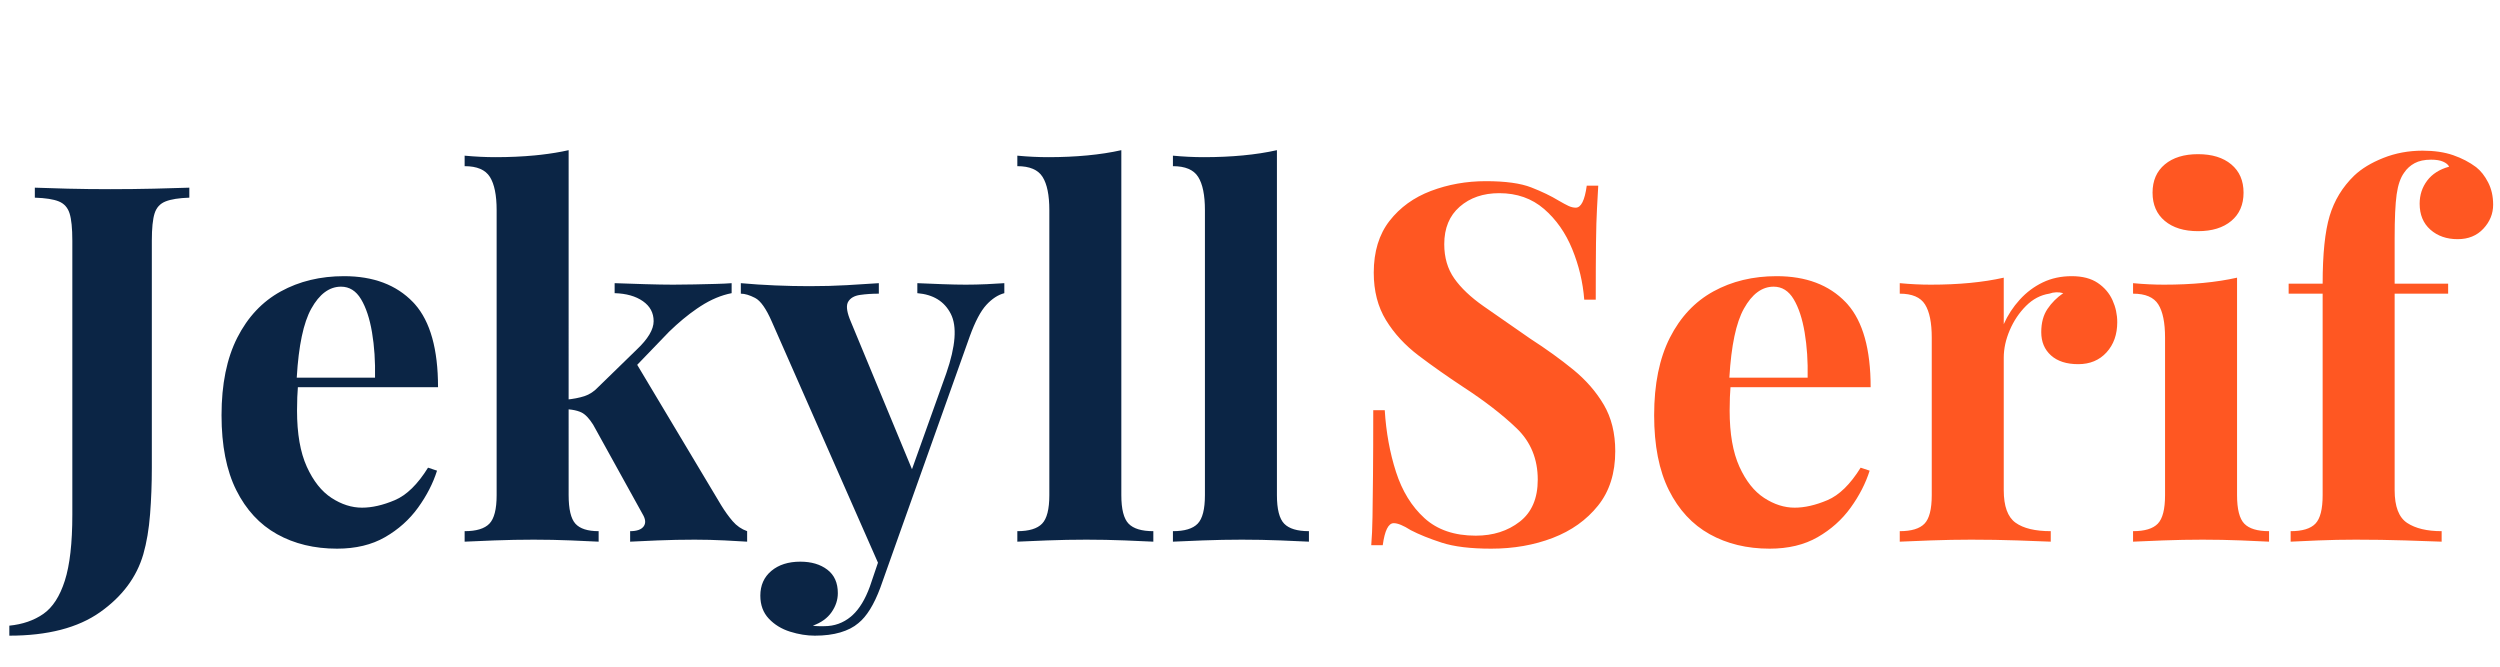
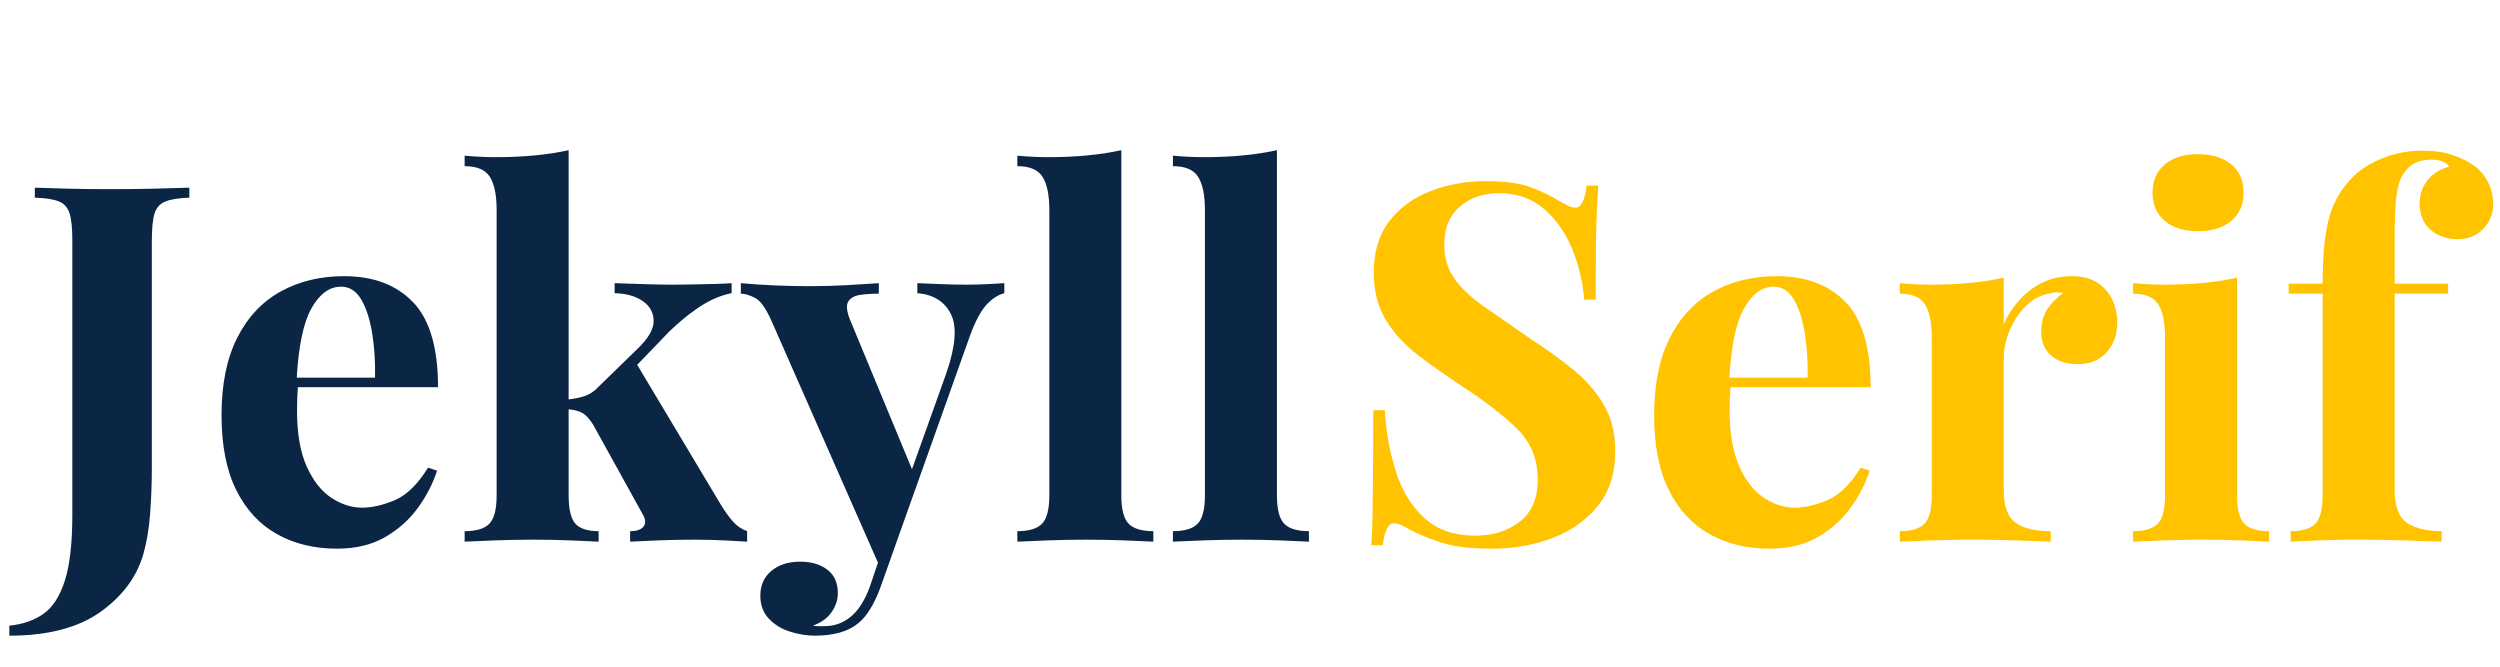
<svg xmlns="http://www.w3.org/2000/svg" width="240px" height="64px" viewBox="0 0 240 64" version="1.1">
  <g id="Page-1" stroke="none" stroke-width="1" fill="none" fill-rule="evenodd">
    <g id="logo" transform="translate(2, 0)" fill-rule="nonzero">
      <path id="Jekyll" fill="#0B2545" d="M-1.104,61.024 C2.576,61.024 5.48,60.272 7.608,58.768 C9.736,57.264 11.12,55.408 11.76,53.2 C12.08,52.08 12.296,50.8 12.408,49.36 C12.52,47.92 12.576,46.44 12.576,44.92 L12.576,44.92 L12.576,23.104 C12.576,21.92 12.664,21.048 12.84,20.488 C13.016,19.928 13.368,19.544 13.896,19.336 C14.424,19.128 15.184,19.008 16.176,18.976 L16.176,18.976 L16.176,18.016 C15.28,18.048 14.152,18.08 12.792,18.112 C11.432,18.144 10.032,18.16 8.592,18.16 C7.152,18.16 5.784,18.144 4.488,18.112 C3.192,18.08 2.144,18.048 1.344,18.016 L1.344,18.016 L1.344,18.976 C2.368,19.008 3.136,19.128 3.648,19.336 C4.16,19.544 4.504,19.928 4.68,20.488 C4.856,21.048 4.944,21.92 4.944,23.104 L4.944,23.104 L4.944,49.408 C4.944,52.128 4.704,54.24 4.224,55.744 C3.744,57.248 3.056,58.312 2.16,58.936 C1.264,59.56 0.176,59.936 -1.104,60.064 L-1.104,60.064 L-1.104,61.024 Z M30.355,52.672 C32.147,52.672 33.683,52.304 34.963,51.568 C36.243,50.832 37.299,49.888 38.131,48.736 C38.963,47.584 39.571,46.4 39.955,45.184 L39.955,45.184 L39.091,44.896 C38.099,46.496 37.035,47.536 35.899,48.016 C34.763,48.496 33.715,48.736 32.755,48.736 C31.763,48.736 30.787,48.424 29.827,47.8 C28.867,47.176 28.075,46.176 27.451,44.8 C26.827,43.424 26.515,41.632 26.515,39.424 C26.515,38.976 26.523,38.544 26.539,38.128 C26.555,37.712 26.579,37.312 26.611,36.928 L26.593,37.168 L40.051,37.168 C40.051,33.532 39.309,30.875 37.826,29.197 L37.651,29.008 C36.051,27.344 33.843,26.512 31.027,26.512 C28.755,26.512 26.731,27 24.955,27.976 C23.179,28.952 21.787,30.432 20.779,32.416 C19.771,34.4 19.267,36.88 19.267,39.856 C19.267,42.768 19.739,45.168 20.683,47.056 C21.627,48.944 22.931,50.352 24.595,51.28 C26.259,52.208 28.179,52.672 30.355,52.672 Z M26.49,36.22 C26.669,33.175 27.133,30.979 27.883,29.632 C28.667,28.224 29.619,27.52 30.739,27.52 C31.539,27.52 32.179,27.92 32.659,28.72 C33.139,29.52 33.491,30.584 33.715,31.912 C33.939,33.24 34.035,34.688 34.003,36.256 L34.003,36.256 L26.487,36.256 L26.49,36.22 Z M69.725,52 L69.725,50.992 C69.181,50.8 68.717,50.48 68.333,50.032 C67.949,49.584 67.581,49.072 67.229,48.496 L67.229,48.496 L59.172,35.023 L62.237,31.84 C63.133,30.972 64.016,30.239 64.888,29.64 L65.261,29.392 C66.253,28.752 67.245,28.336 68.237,28.144 L68.237,28.144 L68.237,27.184 C67.853,27.216 67.341,27.24 66.701,27.256 C66.061,27.272 65.381,27.288 64.661,27.304 C63.941,27.32 63.261,27.328 62.621,27.328 C61.885,27.328 60.989,27.312 59.933,27.28 C58.877,27.248 57.901,27.216 57.005,27.184 L57.005,27.184 L57.005,28.144 C58.125,28.176 59.029,28.432 59.717,28.912 C60.405,29.392 60.749,30.032 60.749,30.832 C60.749,31.632 60.205,32.544 59.117,33.568 L59.117,33.568 L55.469,37.12 C55.053,37.568 54.597,37.872 54.101,38.032 C53.605,38.192 53.021,38.304 52.349,38.368 L52.588,38.342 L52.589,14.416 C51.762,14.603 50.869,14.75 49.909,14.859 L49.325,14.92 C48.141,15.032 46.893,15.088 45.581,15.088 C44.621,15.088 43.629,15.04 42.605,14.944 L42.605,14.944 L42.605,15.952 C43.789,15.952 44.597,16.296 45.029,16.984 C45.461,17.672 45.677,18.736 45.677,20.176 L45.677,20.176 L45.677,47.536 C45.677,48.88 45.445,49.792 44.981,50.272 C44.517,50.752 43.725,50.992 42.605,50.992 L42.605,50.992 L42.605,52 C43.245,51.968 44.197,51.928 45.461,51.88 C46.725,51.832 47.981,51.808 49.229,51.808 C50.445,51.808 51.637,51.832 52.805,51.88 C53.973,51.928 54.861,51.968 55.469,52 L55.469,52 L55.469,50.992 C54.413,50.992 53.669,50.752 53.237,50.272 C52.805,49.792 52.589,48.88 52.589,47.536 L52.589,47.536 L52.588,39.298 L52.602,39.298 C53.012,39.336 53.36,39.41 53.648,39.521 L53.813,39.592 C54.181,39.768 54.557,40.16 54.941,40.768 L54.941,40.768 L59.693,49.36 C59.981,49.84 60.013,50.232 59.789,50.536 C59.565,50.84 59.133,50.992 58.493,50.992 L58.493,50.992 L58.493,52 C59.069,51.968 59.949,51.928 61.133,51.88 C62.317,51.832 63.501,51.808 64.685,51.808 C65.645,51.808 66.605,51.832 67.565,51.88 C68.525,51.928 69.245,51.968 69.725,52 L69.725,52 Z M76.224,61.024 C77.152,61.024 77.968,60.92 78.672,60.712 C79.376,60.504 79.952,60.208 80.4,59.824 C81.2,59.184 81.904,58.048 82.512,56.416 L82.512,56.416 L84.336,51.28 L91.104,32.272 C91.616,30.864 92.144,29.864 92.688,29.272 C93.232,28.68 93.808,28.304 94.416,28.144 L94.416,28.144 L94.416,27.184 C94,27.216 93.44,27.248 92.736,27.28 C92.032,27.312 91.36,27.328 90.72,27.328 C90.08,27.328 89.328,27.312 88.464,27.28 C87.6,27.248 86.8,27.216 86.064,27.184 L86.064,27.184 L86.064,28.144 C87.6,28.272 88.672,28.936 89.28,30.136 C89.888,31.336 89.744,33.232 88.848,35.824 L88.848,35.824 L85.55,45.046 L79.68,30.88 C79.325,30.053 79.223,29.451 79.373,29.074 L79.416,28.984 C79.624,28.616 80.008,28.392 80.568,28.312 C81.128,28.232 81.728,28.192 82.368,28.192 L82.368,28.192 L82.368,27.184 C81.408,27.248 80.384,27.312 79.296,27.376 C78.208,27.44 77.008,27.472 75.696,27.472 C74.64,27.472 73.544,27.448 72.408,27.4 C71.272,27.352 70.176,27.28 69.12,27.184 L69.12,27.184 L69.12,28.192 C69.504,28.192 69.96,28.328 70.488,28.6 C71.016,28.872 71.552,29.632 72.096,30.88 L72.096,30.88 L82.285,54.018 L81.504,56.32 C81.061,57.531 80.509,58.442 79.847,59.053 L79.68,59.2 C78.944,59.808 78.096,60.112 77.136,60.112 L77.136,60.112 L76.608,60.112 C76.384,60.112 76.192,60.096 76.032,60.064 C76.832,59.776 77.432,59.344 77.832,58.768 C78.232,58.192 78.432,57.584 78.432,56.944 C78.432,55.952 78.096,55.2 77.424,54.688 C76.752,54.176 75.888,53.92 74.832,53.92 C73.68,53.92 72.752,54.216 72.048,54.808 C71.344,55.4 70.992,56.192 70.992,57.184 C70.992,58.08 71.264,58.816 71.808,59.392 C72.352,59.968 73.032,60.384 73.848,60.64 C74.664,60.896 75.456,61.024 76.224,61.024 Z M108.72,52 L108.72,50.992 C107.6,50.992 106.808,50.752 106.344,50.272 C105.88,49.792 105.648,48.88 105.648,47.536 L105.648,47.536 L105.648,14.416 C104.656,14.64 103.568,14.808 102.384,14.92 C101.2,15.032 99.952,15.088 98.64,15.088 C97.68,15.088 96.688,15.04 95.664,14.944 L95.664,14.944 L95.664,15.952 C96.848,15.952 97.656,16.296 98.088,16.984 C98.52,17.672 98.736,18.736 98.736,20.176 L98.736,20.176 L98.736,47.536 C98.736,48.88 98.504,49.792 98.04,50.272 C97.576,50.752 96.784,50.992 95.664,50.992 L95.664,50.992 L95.664,52 C96.304,51.968 97.256,51.928 98.52,51.88 C99.784,51.832 101.04,51.808 102.288,51.808 C103.536,51.808 104.768,51.832 105.984,51.88 C107.2,51.928 108.112,51.968 108.72,52 L108.72,52 Z M123.657,52 L123.657,50.992 C122.537,50.992 121.745,50.752 121.281,50.272 C120.817,49.792 120.585,48.88 120.585,47.536 L120.585,47.536 L120.585,14.416 C119.593,14.64 118.505,14.808 117.321,14.92 C116.137,15.032 114.889,15.088 113.577,15.088 C112.617,15.088 111.625,15.04 110.601,14.944 L110.601,14.944 L110.601,15.952 C111.785,15.952 112.593,16.296 113.025,16.984 C113.457,17.672 113.673,18.736 113.673,20.176 L113.673,20.176 L113.673,47.536 C113.673,48.88 113.441,49.792 112.977,50.272 C112.513,50.752 111.721,50.992 110.601,50.992 L110.601,50.992 L110.601,52 C111.241,51.968 112.193,51.928 113.457,51.88 C114.721,51.832 115.977,51.808 117.225,51.808 C118.473,51.808 119.705,51.832 120.921,51.88 C122.137,51.928 123.049,51.968 123.657,52 L123.657,52 Z" />
-       <path id="Serif" fill="#FF5722" d="M141.16,52.672 C143.304,52.672 145.272,52.328 147.064,51.64 C148.856,50.952 150.304,49.92 151.408,48.544 C152.512,47.168 153.064,45.424 153.064,43.312 C153.064,41.584 152.696,40.096 151.96,38.848 C151.224,37.6 150.248,36.48 149.032,35.488 C147.816,34.496 146.44,33.504 144.904,32.512 C143.144,31.296 141.648,30.256 140.416,29.392 C139.184,28.528 138.248,27.64 137.608,26.728 C136.968,25.816 136.648,24.72 136.648,23.44 C136.648,21.904 137.144,20.704 138.136,19.84 C139.128,18.976 140.392,18.544 141.928,18.544 C143.624,18.544 145.056,19.048 146.224,20.056 C147.392,21.064 148.296,22.352 148.936,23.92 C149.576,25.488 149.96,27.104 150.088,28.768 L150.088,28.768 L151.192,28.768 C151.192,26.528 151.2,24.72 151.216,23.344 C151.232,21.968 151.264,20.856 151.312,20.008 C151.36,19.16 151.4,18.432 151.432,17.824 L151.432,17.824 L150.328,17.824 C150.136,19.232 149.784,19.936 149.272,19.936 C149.048,19.936 148.816,19.88 148.576,19.768 C148.336,19.656 148.024,19.488 147.64,19.264 C146.904,18.816 146.024,18.392 145,17.992 C143.976,17.592 142.52,17.392 140.632,17.392 C138.776,17.392 137.024,17.704 135.376,18.328 C133.728,18.952 132.4,19.912 131.392,21.208 C130.384,22.504 129.88,24.16 129.88,26.176 C129.88,27.936 130.272,29.456 131.056,30.736 C131.84,32.016 132.888,33.152 134.2,34.144 C135.512,35.136 136.92,36.128 138.424,37.12 C140.536,38.496 142.264,39.832 143.608,41.128 C144.952,42.424 145.624,44.064 145.624,46.048 C145.624,47.84 145.048,49.184 143.896,50.08 C142.744,50.976 141.336,51.424 139.672,51.424 C137.624,51.424 135.984,50.864 134.752,49.744 C133.52,48.624 132.608,47.144 132.016,45.304 C131.424,43.464 131.064,41.488 130.936,39.376 L130.936,39.376 L129.832,39.376 C129.832,41.904 129.824,43.992 129.808,45.64 C129.792,47.288 129.776,48.624 129.76,49.648 C129.744,50.672 129.704,51.568 129.64,52.336 L129.64,52.336 L130.744,52.336 C130.936,50.928 131.288,50.224 131.8,50.224 C132.184,50.224 132.728,50.448 133.432,50.896 C134.232,51.312 135.224,51.712 136.408,52.096 C137.592,52.48 139.176,52.672 141.16,52.672 Z M167.886,52.672 C169.678,52.672 171.214,52.304 172.494,51.568 C173.774,50.832 174.83,49.888 175.662,48.736 C176.494,47.584 177.102,46.4 177.486,45.184 L177.486,45.184 L176.622,44.896 C175.63,46.496 174.566,47.536 173.43,48.016 C172.294,48.496 171.246,48.736 170.286,48.736 C169.294,48.736 168.318,48.424 167.358,47.8 C166.398,47.176 165.606,46.176 164.982,44.8 C164.358,43.424 164.046,41.632 164.046,39.424 C164.046,38.976 164.054,38.544 164.07,38.128 C164.086,37.712 164.11,37.312 164.142,36.928 L164.124,37.168 L177.582,37.168 C177.582,33.532 176.84,30.875 175.357,29.197 L175.182,29.008 C173.582,27.344 171.374,26.512 168.558,26.512 C166.286,26.512 164.262,27 162.486,27.976 C160.71,28.952 159.318,30.432 158.31,32.416 C157.302,34.4 156.798,36.88 156.798,39.856 C156.798,42.768 157.27,45.168 158.214,47.056 C159.158,48.944 160.462,50.352 162.126,51.28 C163.79,52.208 165.71,52.672 167.886,52.672 Z M164.021,36.22 C164.2,33.175 164.664,30.979 165.414,29.632 C166.198,28.224 167.15,27.52 168.27,27.52 C169.07,27.52 169.71,27.92 170.19,28.72 C170.67,29.52 171.022,30.584 171.246,31.912 C171.47,33.24 171.566,34.688 171.534,36.256 L171.534,36.256 L164.018,36.256 L164.021,36.22 Z M194.872,52 L194.872,50.992 C193.368,50.992 192.24,50.72 191.488,50.176 C190.736,49.632 190.36,48.592 190.36,47.056 L190.36,47.056 L190.36,34.336 C190.36,33.472 190.552,32.592 190.936,31.696 C191.32,30.8 191.84,30.024 192.496,29.368 C193.152,28.712 193.896,28.32 194.728,28.192 C195.176,28.032 195.624,28.016 196.072,28.144 C195.464,28.56 194.96,29.064 194.56,29.656 C194.16,30.248 193.96,30.992 193.96,31.888 C193.96,32.816 194.272,33.56 194.896,34.12 C195.52,34.68 196.392,34.96 197.512,34.96 C198.632,34.96 199.536,34.584 200.224,33.832 C200.912,33.08 201.256,32.112 201.256,30.928 C201.256,30.192 201.104,29.488 200.8,28.816 C200.496,28.144 200.024,27.592 199.384,27.16 C198.744,26.728 197.912,26.512 196.888,26.512 C195.864,26.512 194.936,26.712 194.104,27.112 C193.272,27.512 192.536,28.064 191.896,28.768 C191.256,29.472 190.744,30.256 190.36,31.12 L190.36,31.12 L190.36,26.656 C189.368,26.88 188.288,27.048 187.12,27.16 C185.952,27.272 184.696,27.328 183.352,27.328 C182.392,27.328 181.4,27.28 180.376,27.184 L180.376,27.184 L180.376,28.192 C181.56,28.192 182.368,28.536 182.8,29.224 C183.232,29.912 183.448,30.976 183.448,32.416 L183.448,32.416 L183.448,47.536 C183.448,48.88 183.216,49.792 182.752,50.272 C182.288,50.752 181.496,50.992 180.376,50.992 L180.376,50.992 L180.376,52 C181.048,51.968 182.04,51.928 183.352,51.88 C184.664,51.832 185.96,51.808 187.24,51.808 C188.776,51.808 190.248,51.832 191.656,51.88 C193.064,51.928 194.136,51.968 194.872,52 L194.872,52 Z M209.013,22.192 C210.357,22.192 211.421,21.864 212.205,21.208 C212.989,20.552 213.381,19.648 213.381,18.496 C213.381,17.344 212.989,16.44 212.205,15.784 C211.421,15.128 210.357,14.8 209.013,14.8 C207.669,14.8 206.605,15.128 205.821,15.784 C205.037,16.44 204.645,17.344 204.645,18.496 C204.645,19.648 205.037,20.552 205.821,21.208 C206.605,21.864 207.669,22.192 209.013,22.192 Z M215.829,52 L215.829,50.992 C214.709,50.992 213.917,50.752 213.453,50.272 C212.989,49.792 212.757,48.88 212.757,47.536 L212.757,47.536 L212.757,26.656 C211.765,26.88 210.685,27.048 209.517,27.16 C208.349,27.272 207.093,27.328 205.749,27.328 C204.789,27.328 203.797,27.28 202.773,27.184 L202.773,27.184 L202.773,28.192 C203.957,28.192 204.765,28.536 205.197,29.224 C205.629,29.912 205.845,30.976 205.845,32.416 L205.845,32.416 L205.845,47.536 C205.845,48.88 205.613,49.792 205.149,50.272 C204.685,50.752 203.893,50.992 202.773,50.992 L202.773,50.992 L202.773,52 C203.413,51.968 204.373,51.928 205.653,51.88 C206.933,51.832 208.197,51.808 209.445,51.808 C210.693,51.808 211.925,51.832 213.141,51.88 C214.357,51.928 215.253,51.968 215.829,52 L215.829,52 Z M232.398,52 L232.398,50.992 C230.99,50.992 229.886,50.728 229.086,50.2 C228.286,49.672 227.886,48.624 227.886,47.056 L227.886,47.056 L227.886,28.192 L233.022,28.192 L233.022,27.232 L227.886,27.232 L227.886,22.864 C227.886,20.976 227.95,19.576 228.078,18.664 C228.206,17.752 228.446,17.056 228.798,16.576 C229.054,16.192 229.39,15.888 229.806,15.664 C230.222,15.44 230.75,15.328 231.39,15.328 C231.87,15.328 232.254,15.392 232.542,15.52 C232.83,15.648 233.022,15.808 233.118,16 C232.19,16.256 231.486,16.704 231.006,17.344 C230.526,17.984 230.286,18.72 230.286,19.552 C230.286,20.608 230.63,21.44 231.318,22.048 C232.006,22.656 232.878,22.96 233.934,22.96 C234.958,22.96 235.782,22.624 236.406,21.952 C237.03,21.28 237.342,20.512 237.342,19.648 C237.342,18.848 237.182,18.136 236.862,17.512 C236.542,16.888 236.158,16.4 235.71,16.048 C235.07,15.568 234.334,15.184 233.502,14.896 C232.67,14.608 231.694,14.464 230.574,14.464 C229.23,14.464 227.974,14.696 226.806,15.16 C225.638,15.624 224.702,16.192 223.998,16.864 C222.878,17.952 222.094,19.24 221.646,20.728 C221.198,22.216 220.974,24.384 220.974,27.232 L220.974,27.232 L217.71,27.232 L217.71,28.192 L220.974,28.192 L220.974,47.536 C220.974,48.88 220.742,49.792 220.278,50.272 C219.814,50.752 219.022,50.992 217.902,50.992 L217.902,50.992 L217.902,52 C218.51,51.968 219.398,51.928 220.566,51.88 C221.734,51.832 222.926,51.808 224.142,51.808 C225.806,51.808 227.39,51.832 228.894,51.88 C230.398,51.928 231.566,51.968 232.398,52 L232.398,52 Z" />
+       <path id="Serif" fill="#FFC300" d="M141.16,52.672 C143.304,52.672 145.272,52.328 147.064,51.64 C148.856,50.952 150.304,49.92 151.408,48.544 C152.512,47.168 153.064,45.424 153.064,43.312 C153.064,41.584 152.696,40.096 151.96,38.848 C151.224,37.6 150.248,36.48 149.032,35.488 C147.816,34.496 146.44,33.504 144.904,32.512 C143.144,31.296 141.648,30.256 140.416,29.392 C139.184,28.528 138.248,27.64 137.608,26.728 C136.968,25.816 136.648,24.72 136.648,23.44 C136.648,21.904 137.144,20.704 138.136,19.84 C139.128,18.976 140.392,18.544 141.928,18.544 C143.624,18.544 145.056,19.048 146.224,20.056 C147.392,21.064 148.296,22.352 148.936,23.92 C149.576,25.488 149.96,27.104 150.088,28.768 L150.088,28.768 L151.192,28.768 C151.192,26.528 151.2,24.72 151.216,23.344 C151.232,21.968 151.264,20.856 151.312,20.008 C151.36,19.16 151.4,18.432 151.432,17.824 L151.432,17.824 L150.328,17.824 C150.136,19.232 149.784,19.936 149.272,19.936 C149.048,19.936 148.816,19.88 148.576,19.768 C148.336,19.656 148.024,19.488 147.64,19.264 C146.904,18.816 146.024,18.392 145,17.992 C143.976,17.592 142.52,17.392 140.632,17.392 C138.776,17.392 137.024,17.704 135.376,18.328 C133.728,18.952 132.4,19.912 131.392,21.208 C130.384,22.504 129.88,24.16 129.88,26.176 C129.88,27.936 130.272,29.456 131.056,30.736 C131.84,32.016 132.888,33.152 134.2,34.144 C135.512,35.136 136.92,36.128 138.424,37.12 C140.536,38.496 142.264,39.832 143.608,41.128 C144.952,42.424 145.624,44.064 145.624,46.048 C145.624,47.84 145.048,49.184 143.896,50.08 C142.744,50.976 141.336,51.424 139.672,51.424 C137.624,51.424 135.984,50.864 134.752,49.744 C133.52,48.624 132.608,47.144 132.016,45.304 C131.424,43.464 131.064,41.488 130.936,39.376 L130.936,39.376 L129.832,39.376 C129.832,41.904 129.824,43.992 129.808,45.64 C129.792,47.288 129.776,48.624 129.76,49.648 C129.744,50.672 129.704,51.568 129.64,52.336 L129.64,52.336 L130.744,52.336 C130.936,50.928 131.288,50.224 131.8,50.224 C132.184,50.224 132.728,50.448 133.432,50.896 C134.232,51.312 135.224,51.712 136.408,52.096 C137.592,52.48 139.176,52.672 141.16,52.672 Z M167.886,52.672 C169.678,52.672 171.214,52.304 172.494,51.568 C173.774,50.832 174.83,49.888 175.662,48.736 C176.494,47.584 177.102,46.4 177.486,45.184 L177.486,45.184 L176.622,44.896 C175.63,46.496 174.566,47.536 173.43,48.016 C172.294,48.496 171.246,48.736 170.286,48.736 C169.294,48.736 168.318,48.424 167.358,47.8 C166.398,47.176 165.606,46.176 164.982,44.8 C164.358,43.424 164.046,41.632 164.046,39.424 C164.046,38.976 164.054,38.544 164.07,38.128 C164.086,37.712 164.11,37.312 164.142,36.928 L164.124,37.168 L177.582,37.168 C177.582,33.532 176.84,30.875 175.357,29.197 L175.182,29.008 C173.582,27.344 171.374,26.512 168.558,26.512 C166.286,26.512 164.262,27 162.486,27.976 C160.71,28.952 159.318,30.432 158.31,32.416 C157.302,34.4 156.798,36.88 156.798,39.856 C156.798,42.768 157.27,45.168 158.214,47.056 C159.158,48.944 160.462,50.352 162.126,51.28 C163.79,52.208 165.71,52.672 167.886,52.672 Z M164.021,36.22 C164.2,33.175 164.664,30.979 165.414,29.632 C166.198,28.224 167.15,27.52 168.27,27.52 C169.07,27.52 169.71,27.92 170.19,28.72 C170.67,29.52 171.022,30.584 171.246,31.912 C171.47,33.24 171.566,34.688 171.534,36.256 L171.534,36.256 L164.018,36.256 L164.021,36.22 Z M194.872,52 L194.872,50.992 C193.368,50.992 192.24,50.72 191.488,50.176 C190.736,49.632 190.36,48.592 190.36,47.056 L190.36,47.056 L190.36,34.336 C190.36,33.472 190.552,32.592 190.936,31.696 C191.32,30.8 191.84,30.024 192.496,29.368 C193.152,28.712 193.896,28.32 194.728,28.192 C195.176,28.032 195.624,28.016 196.072,28.144 C195.464,28.56 194.96,29.064 194.56,29.656 C194.16,30.248 193.96,30.992 193.96,31.888 C193.96,32.816 194.272,33.56 194.896,34.12 C195.52,34.68 196.392,34.96 197.512,34.96 C198.632,34.96 199.536,34.584 200.224,33.832 C200.912,33.08 201.256,32.112 201.256,30.928 C201.256,30.192 201.104,29.488 200.8,28.816 C200.496,28.144 200.024,27.592 199.384,27.16 C198.744,26.728 197.912,26.512 196.888,26.512 C195.864,26.512 194.936,26.712 194.104,27.112 C193.272,27.512 192.536,28.064 191.896,28.768 C191.256,29.472 190.744,30.256 190.36,31.12 L190.36,31.12 L190.36,26.656 C189.368,26.88 188.288,27.048 187.12,27.16 C185.952,27.272 184.696,27.328 183.352,27.328 C182.392,27.328 181.4,27.28 180.376,27.184 L180.376,27.184 L180.376,28.192 C181.56,28.192 182.368,28.536 182.8,29.224 C183.232,29.912 183.448,30.976 183.448,32.416 L183.448,32.416 L183.448,47.536 C183.448,48.88 183.216,49.792 182.752,50.272 C182.288,50.752 181.496,50.992 180.376,50.992 L180.376,50.992 L180.376,52 C181.048,51.968 182.04,51.928 183.352,51.88 C184.664,51.832 185.96,51.808 187.24,51.808 C188.776,51.808 190.248,51.832 191.656,51.88 C193.064,51.928 194.136,51.968 194.872,52 L194.872,52 Z M209.013,22.192 C210.357,22.192 211.421,21.864 212.205,21.208 C212.989,20.552 213.381,19.648 213.381,18.496 C213.381,17.344 212.989,16.44 212.205,15.784 C211.421,15.128 210.357,14.8 209.013,14.8 C207.669,14.8 206.605,15.128 205.821,15.784 C205.037,16.44 204.645,17.344 204.645,18.496 C204.645,19.648 205.037,20.552 205.821,21.208 C206.605,21.864 207.669,22.192 209.013,22.192 Z M215.829,52 L215.829,50.992 C214.709,50.992 213.917,50.752 213.453,50.272 C212.989,49.792 212.757,48.88 212.757,47.536 L212.757,47.536 L212.757,26.656 C211.765,26.88 210.685,27.048 209.517,27.16 C208.349,27.272 207.093,27.328 205.749,27.328 C204.789,27.328 203.797,27.28 202.773,27.184 L202.773,27.184 L202.773,28.192 C203.957,28.192 204.765,28.536 205.197,29.224 C205.629,29.912 205.845,30.976 205.845,32.416 L205.845,32.416 L205.845,47.536 C205.845,48.88 205.613,49.792 205.149,50.272 C204.685,50.752 203.893,50.992 202.773,50.992 L202.773,50.992 L202.773,52 C203.413,51.968 204.373,51.928 205.653,51.88 C206.933,51.832 208.197,51.808 209.445,51.808 C210.693,51.808 211.925,51.832 213.141,51.88 C214.357,51.928 215.253,51.968 215.829,52 L215.829,52 Z M232.398,52 L232.398,50.992 C230.99,50.992 229.886,50.728 229.086,50.2 C228.286,49.672 227.886,48.624 227.886,47.056 L227.886,47.056 L227.886,28.192 L233.022,28.192 L233.022,27.232 L227.886,27.232 L227.886,22.864 C227.886,20.976 227.95,19.576 228.078,18.664 C228.206,17.752 228.446,17.056 228.798,16.576 C229.054,16.192 229.39,15.888 229.806,15.664 C230.222,15.44 230.75,15.328 231.39,15.328 C231.87,15.328 232.254,15.392 232.542,15.52 C232.83,15.648 233.022,15.808 233.118,16 C232.19,16.256 231.486,16.704 231.006,17.344 C230.526,17.984 230.286,18.72 230.286,19.552 C230.286,20.608 230.63,21.44 231.318,22.048 C232.006,22.656 232.878,22.96 233.934,22.96 C234.958,22.96 235.782,22.624 236.406,21.952 C237.03,21.28 237.342,20.512 237.342,19.648 C237.342,18.848 237.182,18.136 236.862,17.512 C236.542,16.888 236.158,16.4 235.71,16.048 C235.07,15.568 234.334,15.184 233.502,14.896 C232.67,14.608 231.694,14.464 230.574,14.464 C229.23,14.464 227.974,14.696 226.806,15.16 C225.638,15.624 224.702,16.192 223.998,16.864 C222.878,17.952 222.094,19.24 221.646,20.728 C221.198,22.216 220.974,24.384 220.974,27.232 L220.974,27.232 L217.71,27.232 L217.71,28.192 L220.974,28.192 L220.974,47.536 C220.974,48.88 220.742,49.792 220.278,50.272 C219.814,50.752 219.022,50.992 217.902,50.992 L217.902,50.992 L217.902,52 C218.51,51.968 219.398,51.928 220.566,51.88 C221.734,51.832 222.926,51.808 224.142,51.808 C225.806,51.808 227.39,51.832 228.894,51.88 C230.398,51.928 231.566,51.968 232.398,52 L232.398,52 Z" />
    </g>
  </g>
</svg>
